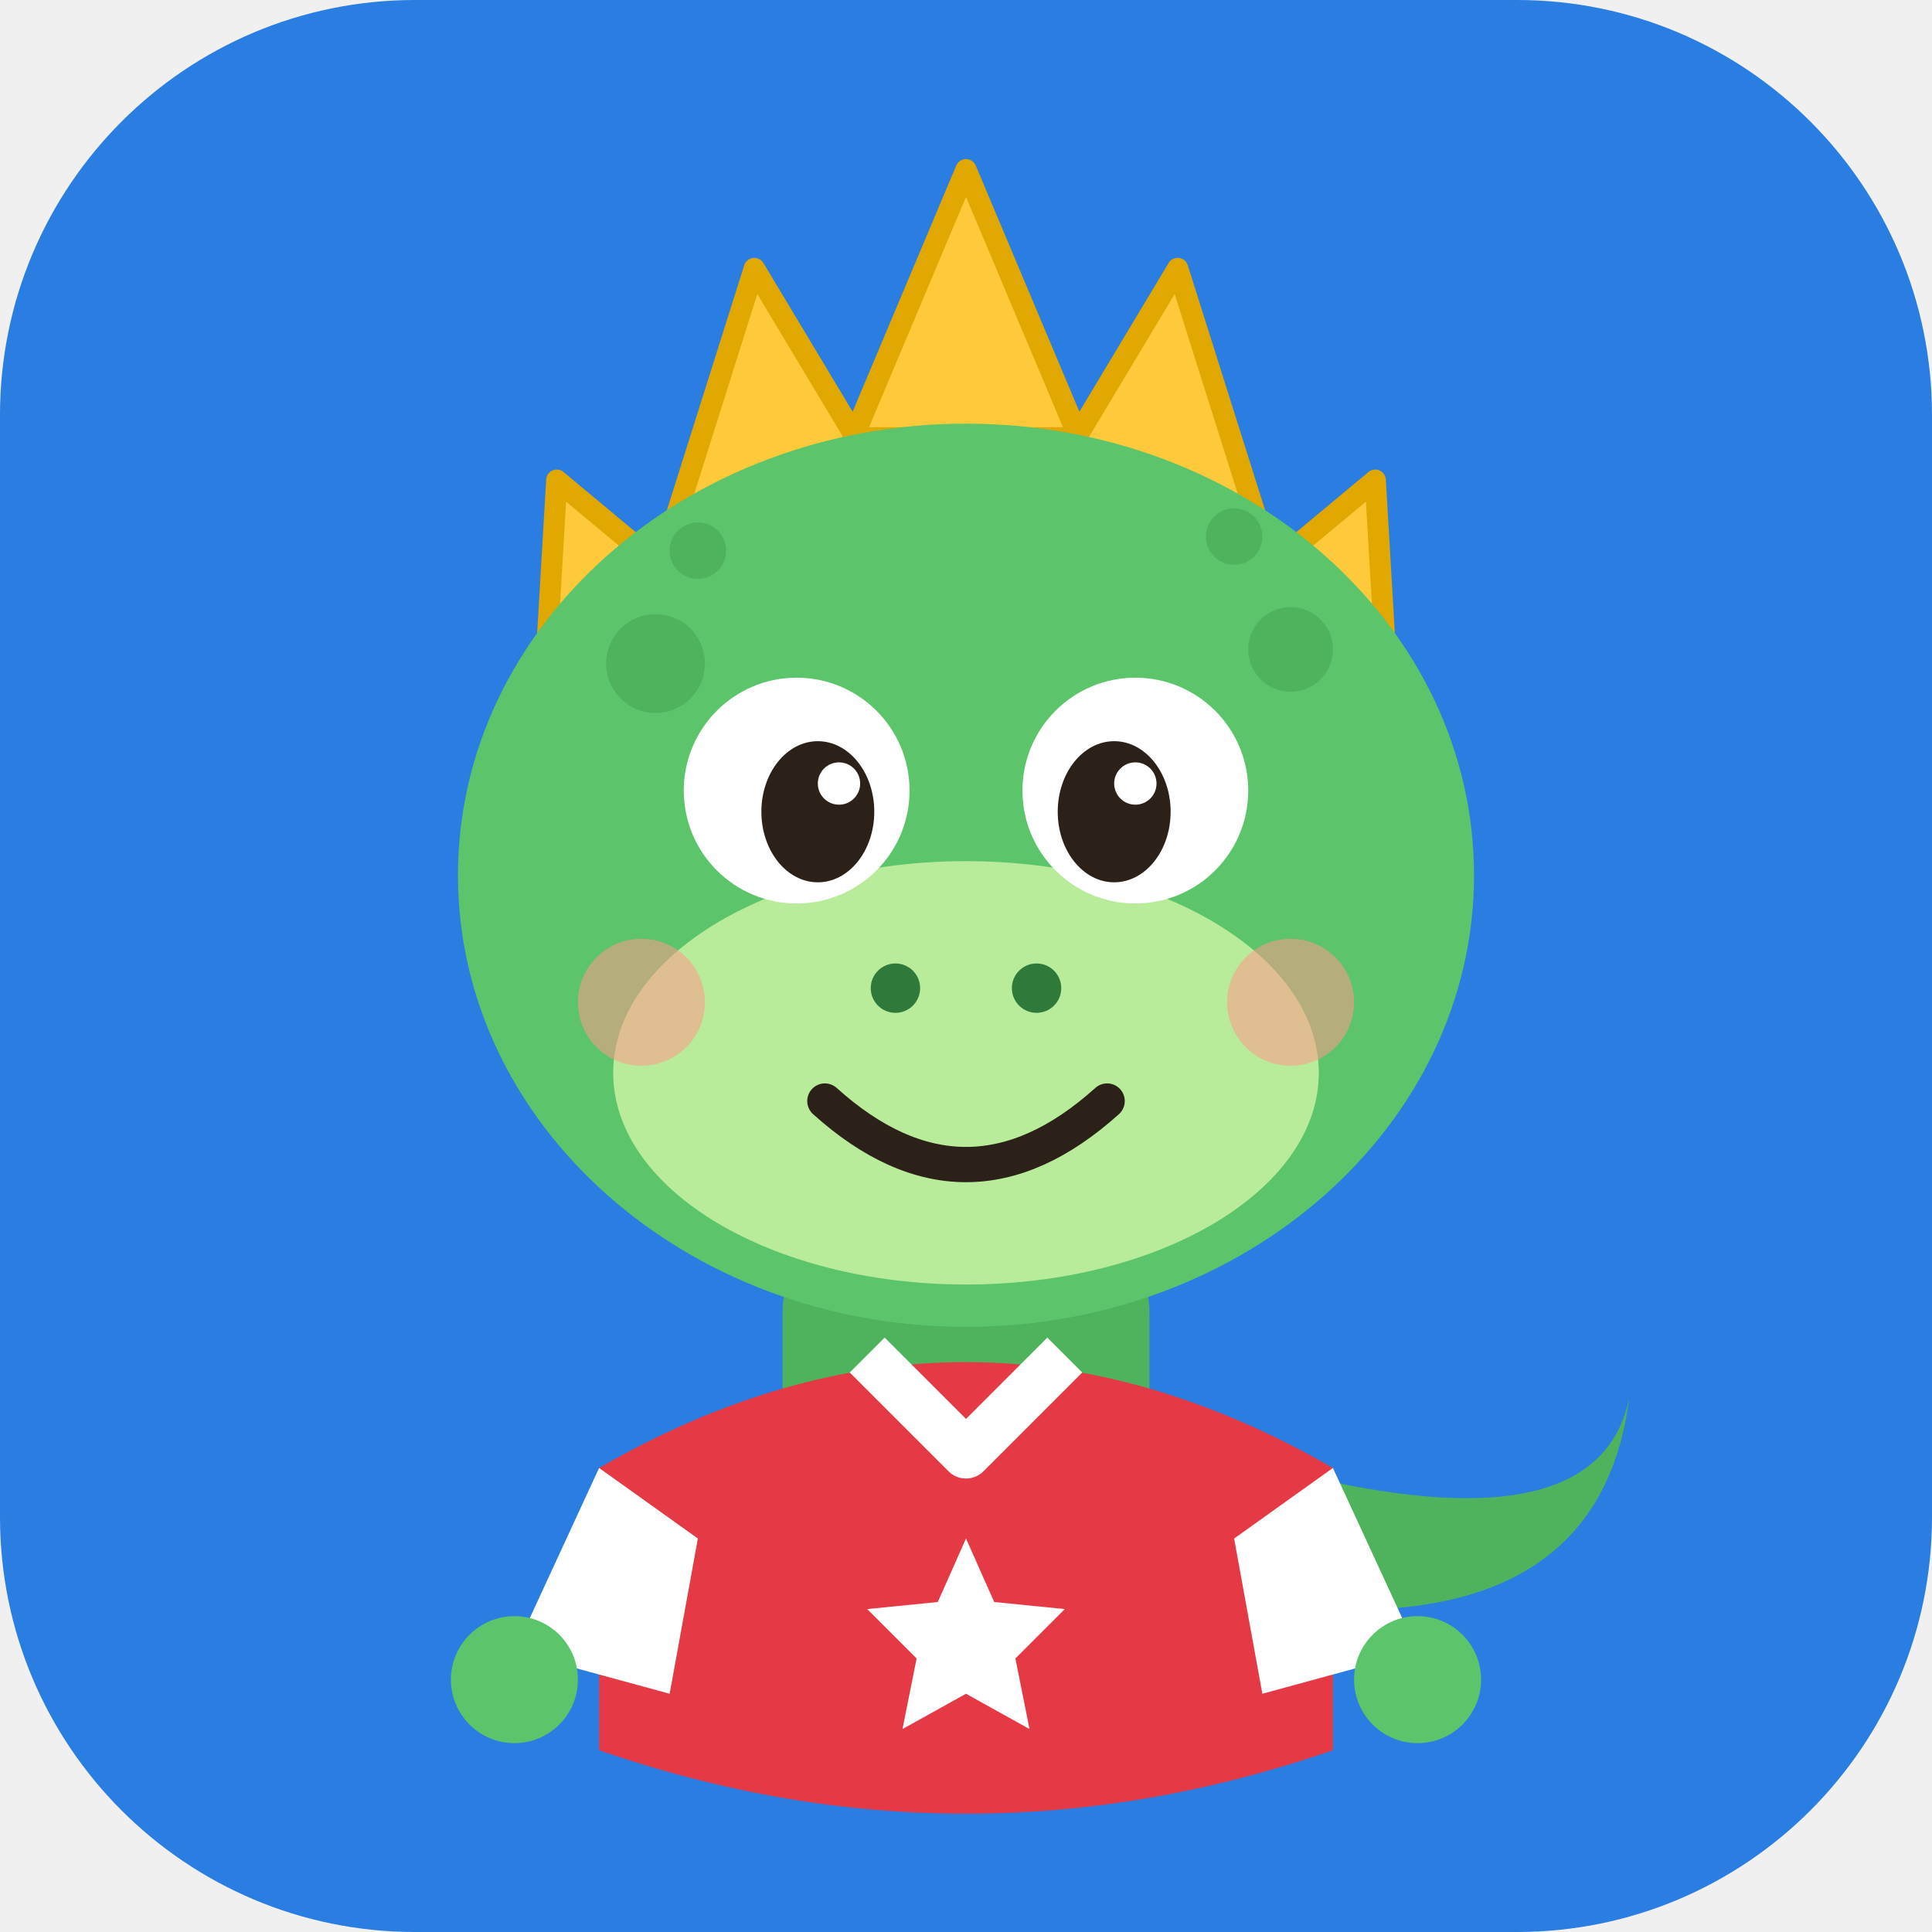
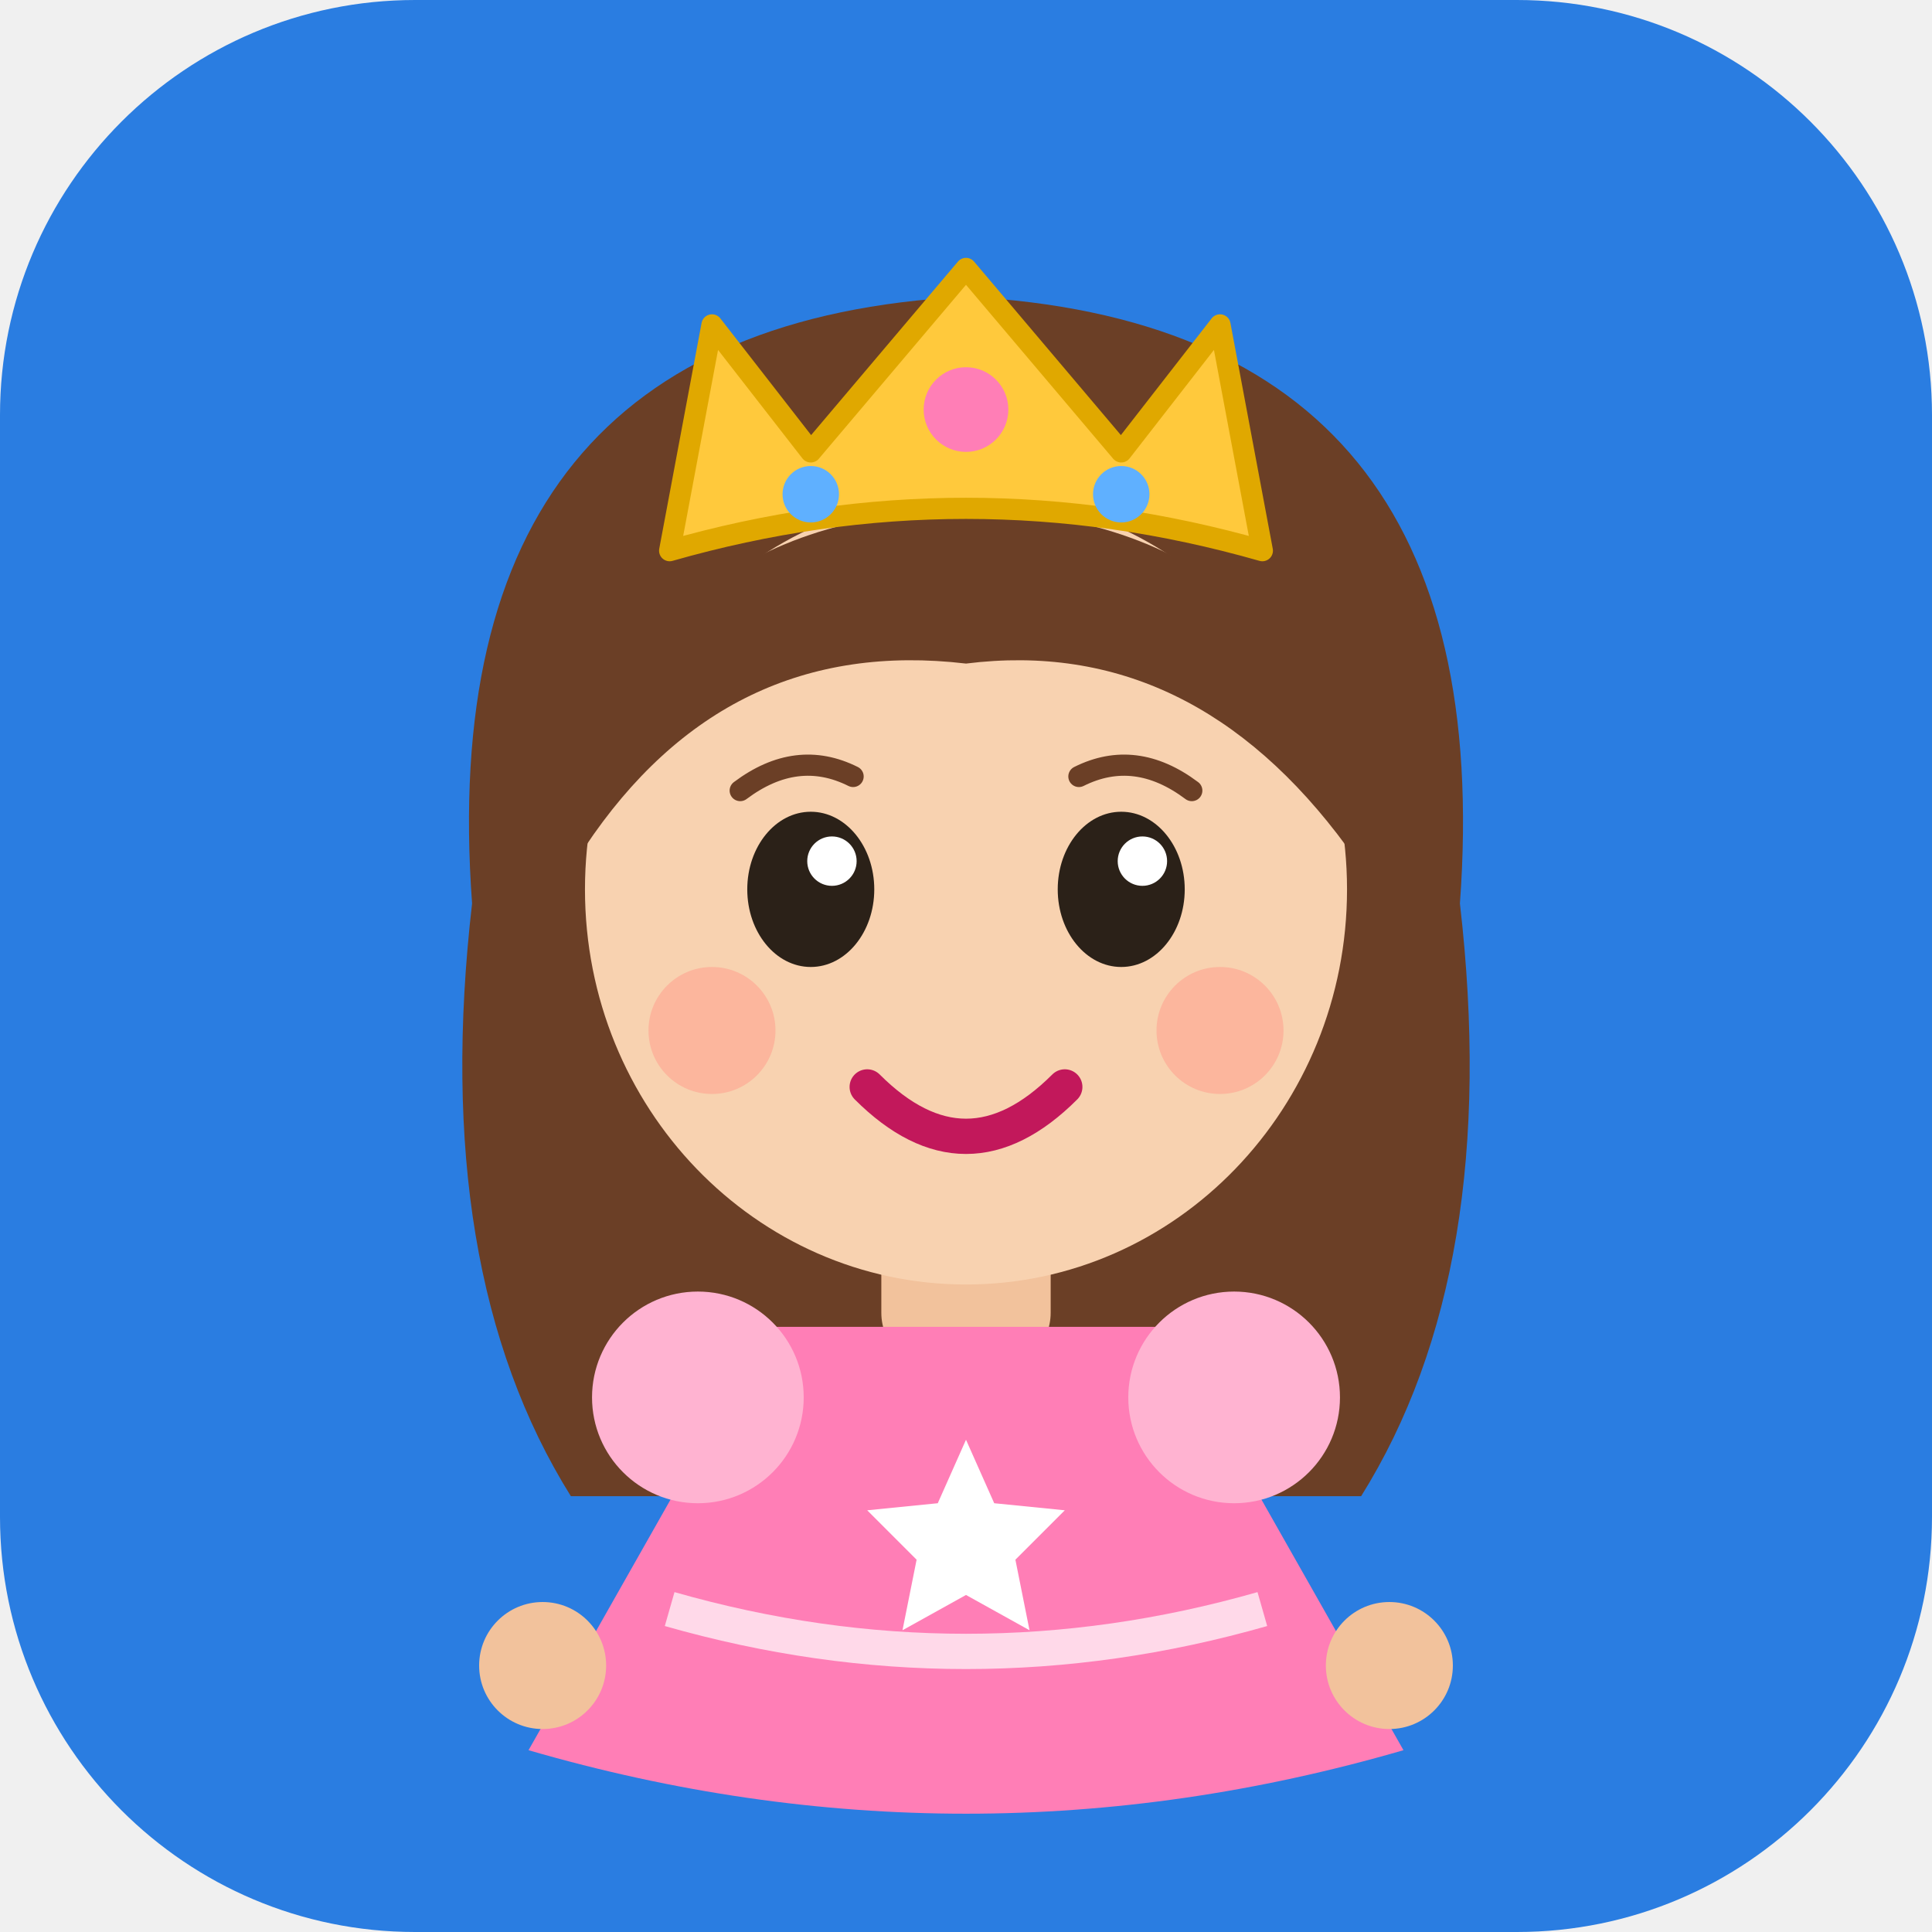
<svg xmlns="http://www.w3.org/2000/svg" viewBox="0 0 512 512">
  <rect width="512" height="512" rx="110" fill="#2a7de1" />
  <svg x="46" y="30" width="420" height="460" viewBox="0 -16 200 246">
-     <path d="M150 196q40 2 44-30q-4 20-42 12z" fill="#4fb35e" />
-     <g fill="#ffc93c" stroke="#e0a800" stroke-width="3" stroke-linejoin="round">
-       <path d="M58 44 70 6l18 30z" />
-       <path d="M84 30 100-8l16 38z" />
-       <path d="M112 36l18-30 12 38z" />
-       <path d="M40 70l2-34 24 20z" />
-       <path d="M134 56l24-20 2 34z" />
-     </g>
-     <rect x="74" y="140" width="52" height="40" rx="14" fill="#4fb35e" />
-     <ellipse cx="100" cy="92" rx="72" ry="64" fill="#5cc46a" />
-     <g fill="#4fb35e">
-       <circle cx="56" cy="62" r="7" />
-       <circle cx="146" cy="60" r="6" />
-       <circle cx="138" cy="44" r="4" />
-       <circle cx="62" cy="46" r="4" />
-     </g>
-     <ellipse cx="100" cy="120" rx="50" ry="30" fill="#b8ec9a" />
-     <circle cx="76" cy="80" r="16" fill="#fff" />
-     <circle cx="124" cy="80" r="16" fill="#fff" />
-     <ellipse cx="79" cy="83" rx="8" ry="10" fill="#2b2118" />
-     <ellipse cx="121" cy="83" rx="8" ry="10" fill="#2b2118" />
-     <circle cx="82" cy="79" r="3" fill="#fff" />
-     <circle cx="124" cy="79" r="3" fill="#fff" />
-     <circle cx="90" cy="108" r="3.5" fill="#2f7a3a" />
-     <circle cx="110" cy="108" r="3.5" fill="#2f7a3a" />
-     <circle cx="54" cy="110" r="9" fill="#ff9a8a" opacity=".55" />
-     <circle cx="146" cy="110" r="9" fill="#ff9a8a" opacity=".55" />
-     <path d="M80 124q20 18 40 0" fill="none" stroke="#2b2118" stroke-width="5" stroke-linecap="round" />
-     <path d="M48 176q52-30 104 0v40q-52 18-104 0z" fill="#e63946" />
-     <path d="M48 176l-12 26 22 6 4-22zM152 176l12 26-22 6-4-22z" fill="#fff" />
-     <circle cx="36" cy="206" r="9" fill="#5cc46a" />
-     <circle cx="164" cy="206" r="9" fill="#5cc46a" />
-     <path d="M86 160l14 14 14-14" fill="none" stroke="#fff" stroke-width="7" stroke-linejoin="round" />
-     <path d="M100 186l4 9 10 1-7 7 2 10-9-5-9 5 2-10-7-7 10-1z" fill="#fff" />
+     <path d="M30 96q-6-82 70-86 76 4 70 86 6 52-14 84H44q-20-32-14-84z" fill="#6b3f26" />
+     <rect x="88" y="140" width="24" height="22" rx="8" fill="#f2c29c" />
+     <path d="M72 156h56l34 60q-62 18-124 0z" fill="#ff7eb6" />
+     <path d="M58 196q42 12 84 0" stroke="#fff" stroke-width="5" fill="none" opacity=".7" />
+     <circle cx="62" cy="166" r="15" fill="#ffb3d1" />
+     <circle cx="138" cy="166" r="15" fill="#ffb3d1" />
+     <circle cx="40" cy="204" r="9" fill="#f2c29c" />
+     <circle cx="160" cy="204" r="9" fill="#f2c29c" />
+     <path d="M100 172l4 9 10 1-7 7 2 10-9-5-9 5 2-10-7-7 10-1z" fill="#fff" />
+     <ellipse cx="100" cy="94" rx="54" ry="56" fill="#f8d2b0" />
+     <path d="M46 88q4-46 54-48 50 2 54 48-22-30-54-26-34-4-54 26z" fill="#6b3f26" />
+     <path d="M58 46 64 14l14 18 22-26 22 26 14-18 6 32q-42-12-84 0z" fill="#ffc93c" stroke="#e0a800" stroke-width="3" stroke-linejoin="round" />
+     <circle cx="100" cy="26" r="6" fill="#ff7eb6" />
+     <circle cx="78" cy="38" r="4" fill="#5fb0ff" />
+     <circle cx="122" cy="38" r="4" fill="#5fb0ff" />
+     <ellipse cx="78" cy="94" rx="9" ry="11" fill="#2b2118" />
+     <ellipse cx="122" cy="94" rx="9" ry="11" fill="#2b2118" />
+     <circle cx="81" cy="90" r="3.5" fill="#fff" />
+     <circle cx="125" cy="90" r="3.5" fill="#fff" />
+     <path d="M68 80q8-6 16-2M116 78q8-4 16 2" stroke="#6b3f26" stroke-width="3" fill="none" stroke-linecap="round" />
+     <circle cx="64" cy="114" r="9" fill="#ff9a8a" opacity=".5" />
+     <circle cx="136" cy="114" r="9" fill="#ff9a8a" opacity=".5" />
+     <path d="M86 122q14 14 28 0" fill="none" stroke="#c2185b" stroke-width="5" stroke-linecap="round" />
  </svg>
</svg>
